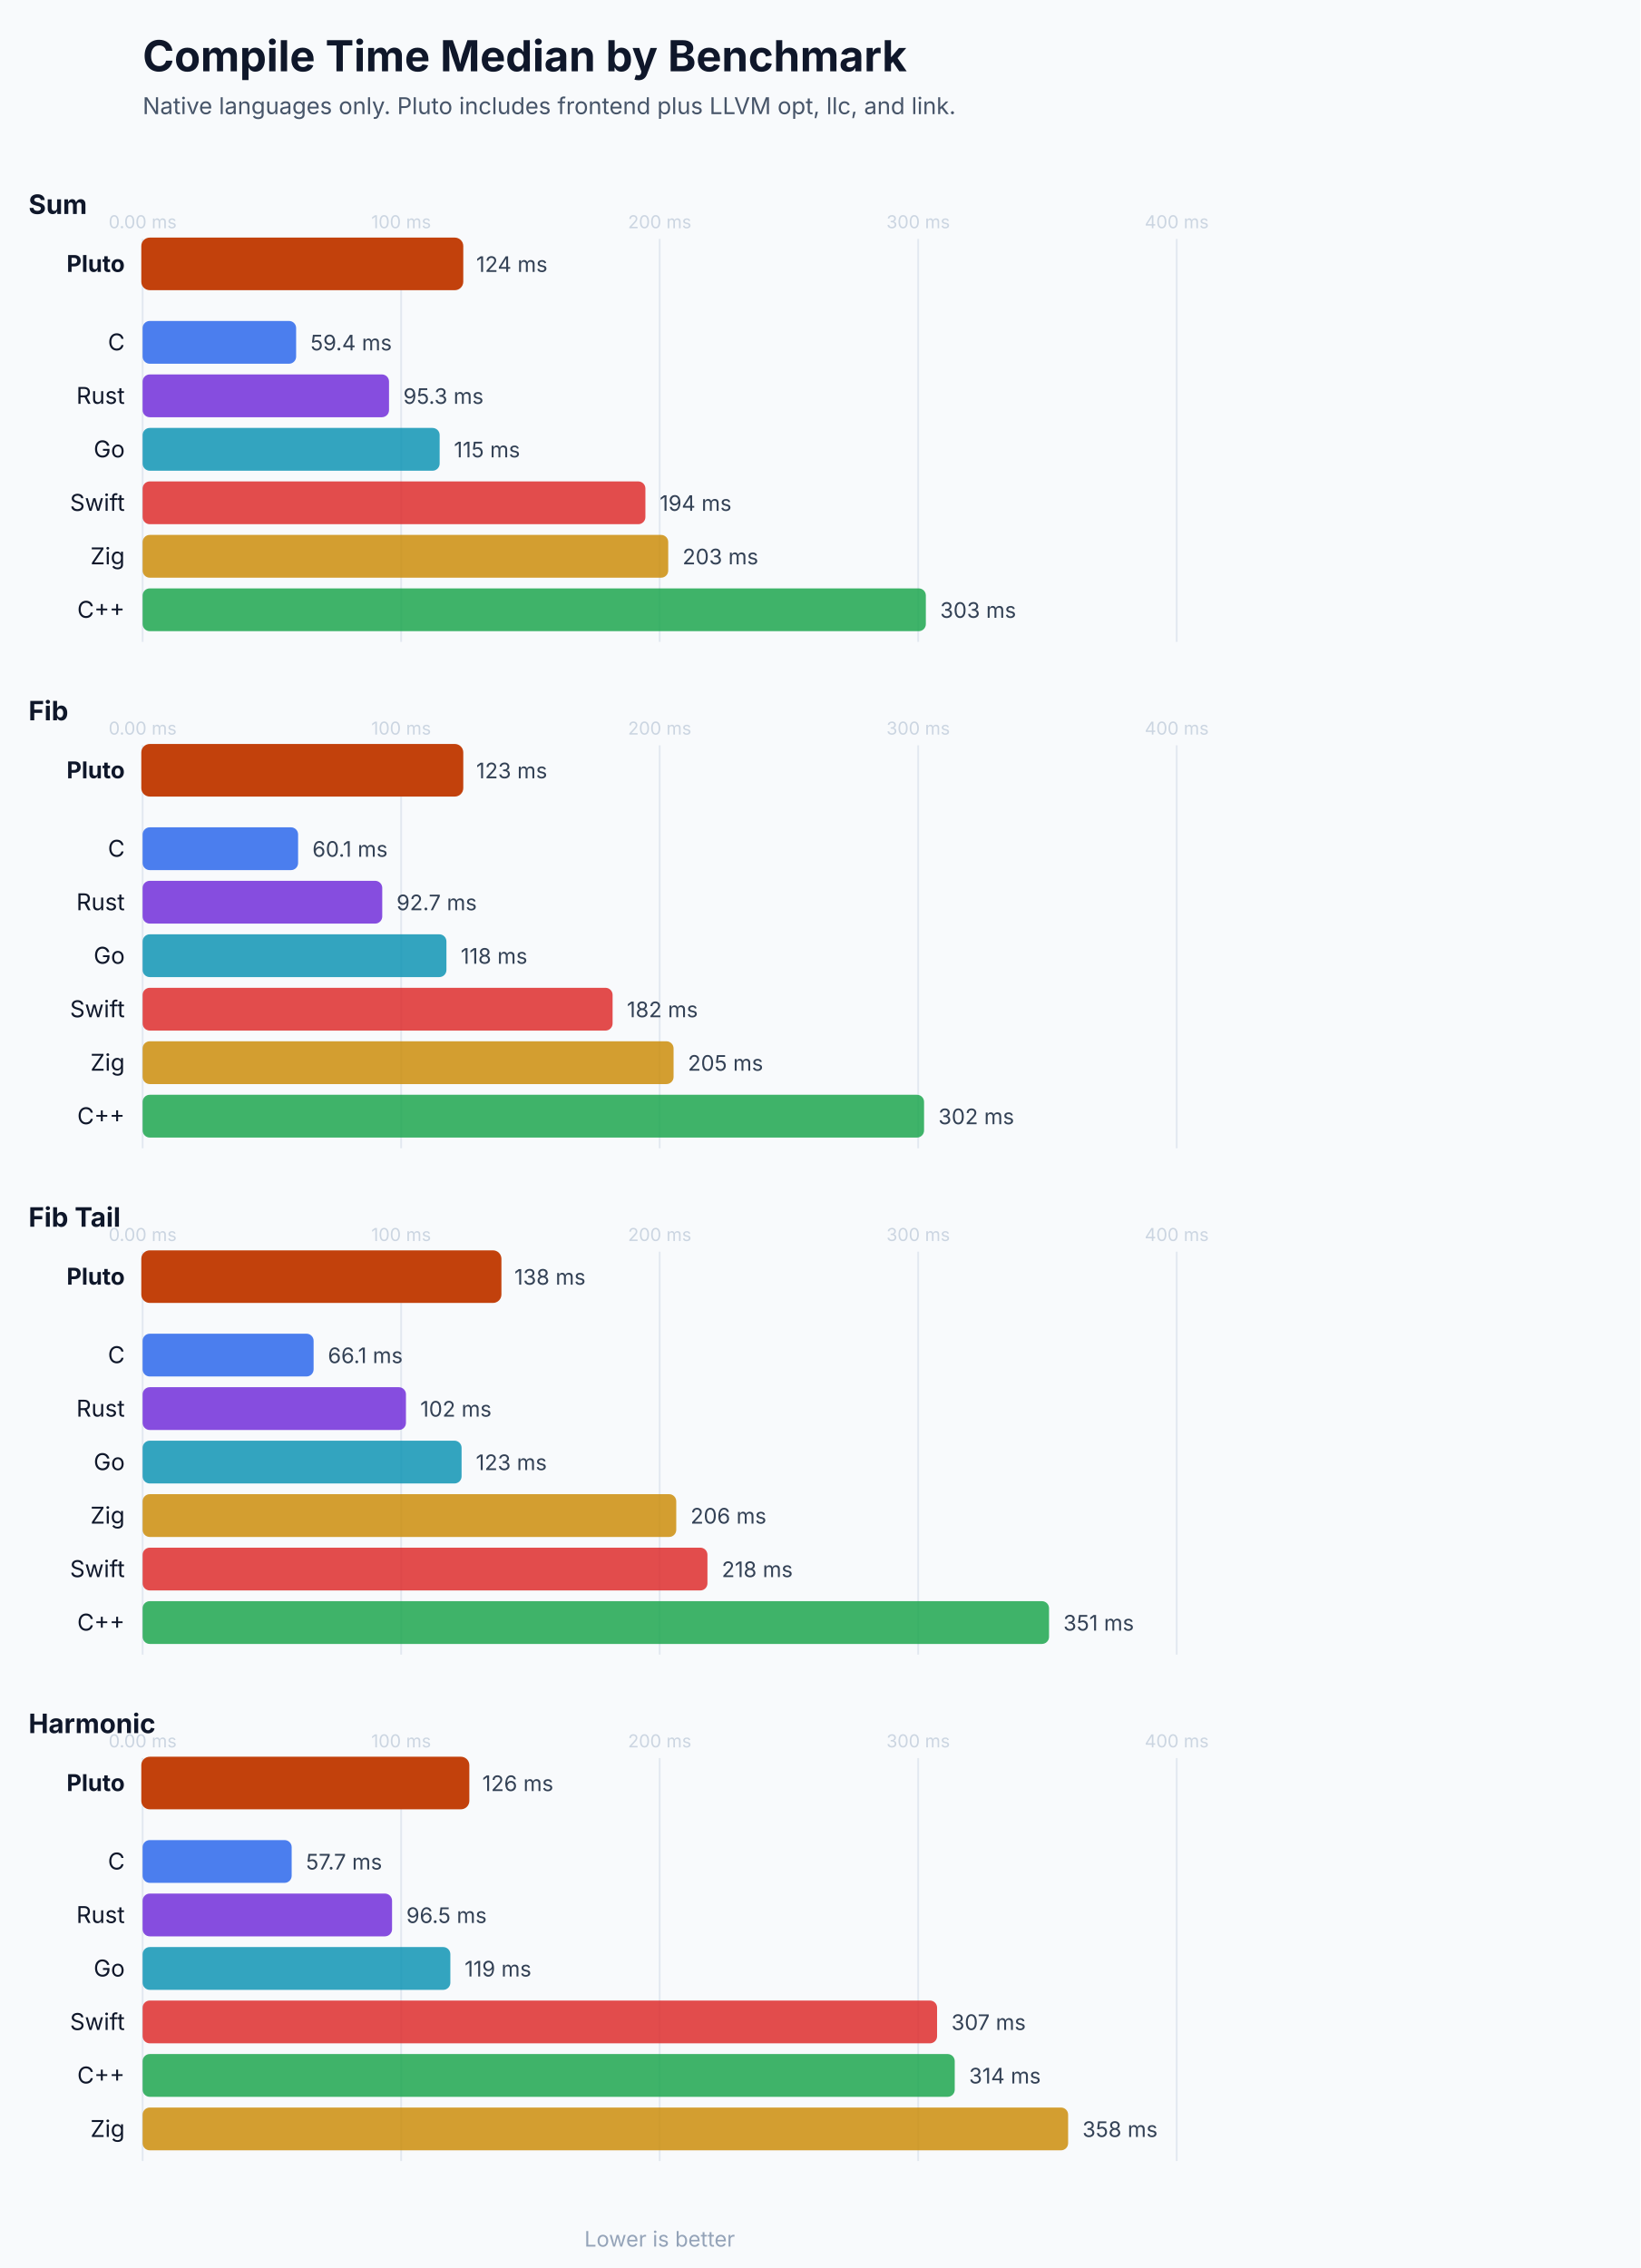
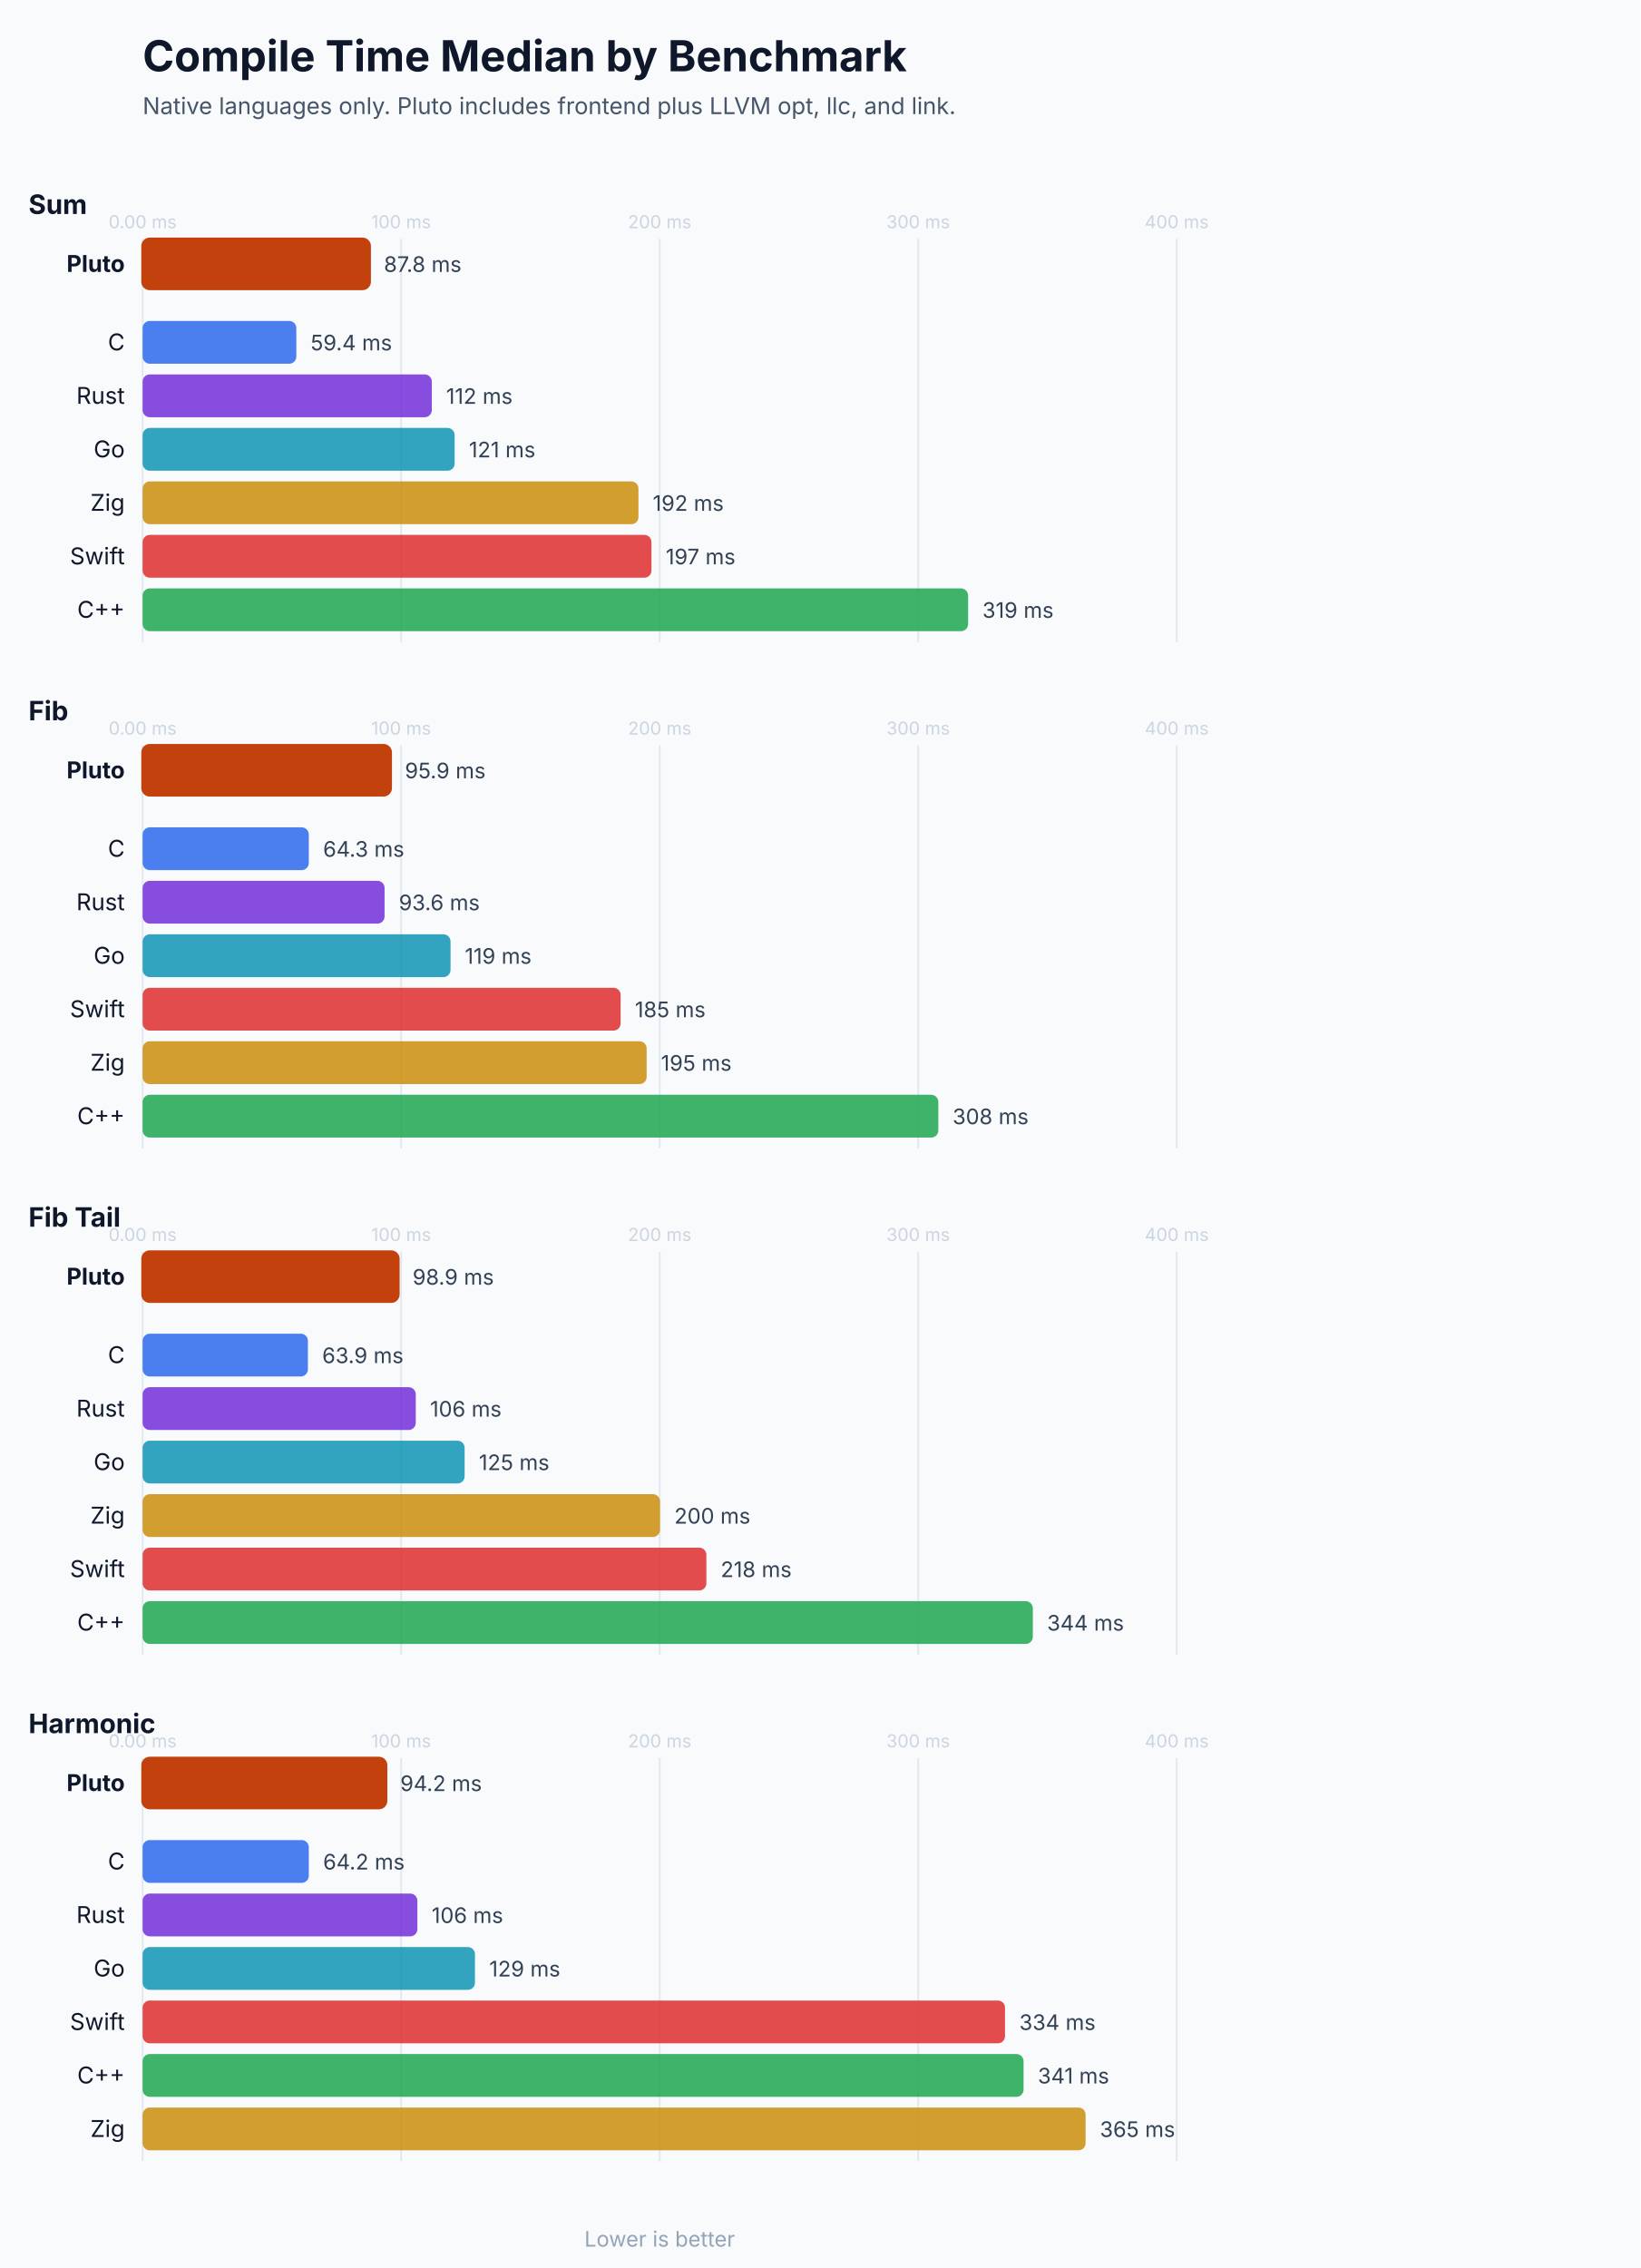
<svg xmlns="http://www.w3.org/2000/svg" width="920" height="1272" viewBox="0 0 920 1272" role="img" aria-labelledby="chart-title chart-desc">
  <rect width="920" height="1272" fill="#f8fafc" />
  <text x="80" y="40" fill="#0f172a" font-size="24" font-weight="700" font-family="ui-sans-serif, system-ui, -apple-system, BlinkMacSystemFont, sans-serif">Compile Time Median by Benchmark</text>
  <text x="80" y="64" fill="#475569" font-size="13" font-family="ui-sans-serif, system-ui, -apple-system, BlinkMacSystemFont, sans-serif">Native languages only. Pluto includes frontend plus LLVM opt, llc, and link.</text>
  <text x="16" y="120" fill="#0f172a" font-size="15" font-weight="700" font-family="ui-sans-serif, system-ui, -apple-system, BlinkMacSystemFont, sans-serif">Sum</text>
  <line x1="80.0" y1="134" x2="80.0" y2="360" stroke="#e2e8f0" stroke-width="1" />
  <text x="80.0" y="128" text-anchor="middle" fill="#cbd5e1" font-size="10" font-family="ui-sans-serif, system-ui, -apple-system, BlinkMacSystemFont, sans-serif">0.00 ms</text>
  <line x1="225.0" y1="134" x2="225.0" y2="360" stroke="#e2e8f0" stroke-width="1" />
  <text x="225.0" y="128" text-anchor="middle" fill="#cbd5e1" font-size="10" font-family="ui-sans-serif, system-ui, -apple-system, BlinkMacSystemFont, sans-serif">100 ms</text>
  <line x1="370.0" y1="134" x2="370.0" y2="360" stroke="#e2e8f0" stroke-width="1" />
  <text x="370.0" y="128" text-anchor="middle" fill="#cbd5e1" font-size="10" font-family="ui-sans-serif, system-ui, -apple-system, BlinkMacSystemFont, sans-serif">200 ms</text>
  <line x1="515.0" y1="134" x2="515.0" y2="360" stroke="#e2e8f0" stroke-width="1" />
  <text x="515.0" y="128" text-anchor="middle" fill="#cbd5e1" font-size="10" font-family="ui-sans-serif, system-ui, -apple-system, BlinkMacSystemFont, sans-serif">300 ms</text>
  <line x1="660.0" y1="134" x2="660.0" y2="360" stroke="#e2e8f0" stroke-width="1" />
  <text x="660.0" y="128" text-anchor="middle" fill="#cbd5e1" font-size="10" font-family="ui-sans-serif, system-ui, -apple-system, BlinkMacSystemFont, sans-serif">400 ms</text>
  <text x="70" y="152.5" text-anchor="end" fill="#0f172a" font-size="13" font-weight="700" font-family="ui-sans-serif, system-ui, -apple-system, BlinkMacSystemFont, sans-serif">Pluto</text>
-   <rect x="80" y="134" width="179.1" height="28" rx="4" fill="#c2410c" fill-opacity="1.0" stroke="#c2410c" stroke-width="1.5" />
-   <text x="267.1" y="152.5" fill="#334155" font-size="12" font-family="ui-sans-serif, system-ui, -apple-system, BlinkMacSystemFont, sans-serif">124 ms</text>
+   <rect x="80" y="134" width="127.3" height="28" rx="4" fill="#c2410c" fill-opacity="1.0" stroke="#c2410c" stroke-width="1.5" />
+   <text x="215.3" y="152.5" fill="#334155" font-size="12" font-family="ui-sans-serif, system-ui, -apple-system, BlinkMacSystemFont, sans-serif">87.8 ms</text>
  <text x="70" y="196.5" text-anchor="end" fill="#0f172a" font-size="13" font-weight="400" font-family="ui-sans-serif, system-ui, -apple-system, BlinkMacSystemFont, sans-serif">C</text>
-   <rect x="80" y="180" width="86.1" height="24" rx="4" fill="#2563eb" fill-opacity="0.82" />
-   <text x="174.1" y="196.5" fill="#334155" font-size="12" font-family="ui-sans-serif, system-ui, -apple-system, BlinkMacSystemFont, sans-serif">59.4 ms</text>
+   <rect x="80" y="180" width="86.2" height="24" rx="4" fill="#2563eb" fill-opacity="0.82" />
+   <text x="174.2" y="196.5" fill="#334155" font-size="12" font-family="ui-sans-serif, system-ui, -apple-system, BlinkMacSystemFont, sans-serif">59.4 ms</text>
  <text x="70" y="226.5" text-anchor="end" fill="#0f172a" font-size="13" font-weight="400" font-family="ui-sans-serif, system-ui, -apple-system, BlinkMacSystemFont, sans-serif">Rust</text>
-   <rect x="80" y="210" width="138.2" height="24" rx="4" fill="#6d28d9" fill-opacity="0.82" />
-   <text x="226.2" y="226.5" fill="#334155" font-size="12" font-family="ui-sans-serif, system-ui, -apple-system, BlinkMacSystemFont, sans-serif">95.3 ms</text>
+   <rect x="80" y="210" width="162.2" height="24" rx="4" fill="#6d28d9" fill-opacity="0.82" />
+   <text x="250.2" y="226.5" fill="#334155" font-size="12" font-family="ui-sans-serif, system-ui, -apple-system, BlinkMacSystemFont, sans-serif">112 ms</text>
  <text x="70" y="256.5" text-anchor="end" fill="#0f172a" font-size="13" font-weight="400" font-family="ui-sans-serif, system-ui, -apple-system, BlinkMacSystemFont, sans-serif">Go</text>
-   <rect x="80" y="240" width="166.6" height="24" rx="4" fill="#0891b2" fill-opacity="0.82" />
-   <text x="254.6" y="256.5" fill="#334155" font-size="12" font-family="ui-sans-serif, system-ui, -apple-system, BlinkMacSystemFont, sans-serif">115 ms</text>
-   <text x="70" y="286.5" text-anchor="end" fill="#0f172a" font-size="13" font-weight="400" font-family="ui-sans-serif, system-ui, -apple-system, BlinkMacSystemFont, sans-serif">Swift</text>
-   <rect x="80" y="270" width="282.0" height="24" rx="4" fill="#dc2626" fill-opacity="0.82" />
-   <text x="370.0" y="286.5" fill="#334155" font-size="12" font-family="ui-sans-serif, system-ui, -apple-system, BlinkMacSystemFont, sans-serif">194 ms</text>
-   <text x="70" y="316.5" text-anchor="end" fill="#0f172a" font-size="13" font-weight="400" font-family="ui-sans-serif, system-ui, -apple-system, BlinkMacSystemFont, sans-serif">Zig</text>
-   <rect x="80" y="300" width="294.8" height="24" rx="4" fill="#ca8a04" fill-opacity="0.82" />
-   <text x="382.8" y="316.5" fill="#334155" font-size="12" font-family="ui-sans-serif, system-ui, -apple-system, BlinkMacSystemFont, sans-serif">203 ms</text>
+   <rect x="80" y="240" width="175.0" height="24" rx="4" fill="#0891b2" fill-opacity="0.82" />
+   <text x="263.0" y="256.5" fill="#334155" font-size="12" font-family="ui-sans-serif, system-ui, -apple-system, BlinkMacSystemFont, sans-serif">121 ms</text>
+   <text x="70" y="286.5" text-anchor="end" fill="#0f172a" font-size="13" font-weight="400" font-family="ui-sans-serif, system-ui, -apple-system, BlinkMacSystemFont, sans-serif">Zig</text>
+   <rect x="80" y="270" width="278.1" height="24" rx="4" fill="#ca8a04" fill-opacity="0.82" />
+   <text x="366.1" y="286.5" fill="#334155" font-size="12" font-family="ui-sans-serif, system-ui, -apple-system, BlinkMacSystemFont, sans-serif">192 ms</text>
+   <text x="70" y="316.5" text-anchor="end" fill="#0f172a" font-size="13" font-weight="400" font-family="ui-sans-serif, system-ui, -apple-system, BlinkMacSystemFont, sans-serif">Swift</text>
+   <rect x="80" y="300" width="285.4" height="24" rx="4" fill="#dc2626" fill-opacity="0.82" />
+   <text x="373.4" y="316.5" fill="#334155" font-size="12" font-family="ui-sans-serif, system-ui, -apple-system, BlinkMacSystemFont, sans-serif">197 ms</text>
  <text x="70" y="346.5" text-anchor="end" fill="#0f172a" font-size="13" font-weight="400" font-family="ui-sans-serif, system-ui, -apple-system, BlinkMacSystemFont, sans-serif">C++</text>
-   <rect x="80" y="330" width="439.3" height="24" rx="4" fill="#16a34a" fill-opacity="0.82" />
-   <text x="527.3" y="346.5" fill="#334155" font-size="12" font-family="ui-sans-serif, system-ui, -apple-system, BlinkMacSystemFont, sans-serif">303 ms</text>
+   <rect x="80" y="330" width="463.0" height="24" rx="4" fill="#16a34a" fill-opacity="0.82" />
+   <text x="551.0" y="346.5" fill="#334155" font-size="12" font-family="ui-sans-serif, system-ui, -apple-system, BlinkMacSystemFont, sans-serif">319 ms</text>
  <text x="16" y="404" fill="#0f172a" font-size="15" font-weight="700" font-family="ui-sans-serif, system-ui, -apple-system, BlinkMacSystemFont, sans-serif">Fib</text>
  <line x1="80.0" y1="418" x2="80.0" y2="644" stroke="#e2e8f0" stroke-width="1" />
  <text x="80.0" y="412" text-anchor="middle" fill="#cbd5e1" font-size="10" font-family="ui-sans-serif, system-ui, -apple-system, BlinkMacSystemFont, sans-serif">0.00 ms</text>
  <line x1="225.0" y1="418" x2="225.0" y2="644" stroke="#e2e8f0" stroke-width="1" />
  <text x="225.0" y="412" text-anchor="middle" fill="#cbd5e1" font-size="10" font-family="ui-sans-serif, system-ui, -apple-system, BlinkMacSystemFont, sans-serif">100 ms</text>
  <line x1="370.0" y1="418" x2="370.0" y2="644" stroke="#e2e8f0" stroke-width="1" />
  <text x="370.0" y="412" text-anchor="middle" fill="#cbd5e1" font-size="10" font-family="ui-sans-serif, system-ui, -apple-system, BlinkMacSystemFont, sans-serif">200 ms</text>
  <line x1="515.0" y1="418" x2="515.0" y2="644" stroke="#e2e8f0" stroke-width="1" />
  <text x="515.0" y="412" text-anchor="middle" fill="#cbd5e1" font-size="10" font-family="ui-sans-serif, system-ui, -apple-system, BlinkMacSystemFont, sans-serif">300 ms</text>
  <line x1="660.0" y1="418" x2="660.0" y2="644" stroke="#e2e8f0" stroke-width="1" />
  <text x="660.0" y="412" text-anchor="middle" fill="#cbd5e1" font-size="10" font-family="ui-sans-serif, system-ui, -apple-system, BlinkMacSystemFont, sans-serif">400 ms</text>
  <text x="70" y="436.5" text-anchor="end" fill="#0f172a" font-size="13" font-weight="700" font-family="ui-sans-serif, system-ui, -apple-system, BlinkMacSystemFont, sans-serif">Pluto</text>
-   <rect x="80" y="418" width="179.1" height="28" rx="4" fill="#c2410c" fill-opacity="1.0" stroke="#c2410c" stroke-width="1.5" />
-   <text x="267.1" y="436.5" fill="#334155" font-size="12" font-family="ui-sans-serif, system-ui, -apple-system, BlinkMacSystemFont, sans-serif">123 ms</text>
+   <rect x="80" y="418" width="139.1" height="28" rx="4" fill="#c2410c" fill-opacity="1.0" stroke="#c2410c" stroke-width="1.5" />
+   <text x="227.1" y="436.5" fill="#334155" font-size="12" font-family="ui-sans-serif, system-ui, -apple-system, BlinkMacSystemFont, sans-serif">95.9 ms</text>
  <text x="70" y="480.5" text-anchor="end" fill="#0f172a" font-size="13" font-weight="400" font-family="ui-sans-serif, system-ui, -apple-system, BlinkMacSystemFont, sans-serif">C</text>
-   <rect x="80" y="464" width="87.2" height="24" rx="4" fill="#2563eb" fill-opacity="0.82" />
-   <text x="175.2" y="480.5" fill="#334155" font-size="12" font-family="ui-sans-serif, system-ui, -apple-system, BlinkMacSystemFont, sans-serif">60.1 ms</text>
+   <rect x="80" y="464" width="93.2" height="24" rx="4" fill="#2563eb" fill-opacity="0.82" />
+   <text x="181.2" y="480.5" fill="#334155" font-size="12" font-family="ui-sans-serif, system-ui, -apple-system, BlinkMacSystemFont, sans-serif">64.3 ms</text>
  <text x="70" y="510.5" text-anchor="end" fill="#0f172a" font-size="13" font-weight="400" font-family="ui-sans-serif, system-ui, -apple-system, BlinkMacSystemFont, sans-serif">Rust</text>
-   <rect x="80" y="494" width="134.4" height="24" rx="4" fill="#6d28d9" fill-opacity="0.82" />
-   <text x="222.4" y="510.5" fill="#334155" font-size="12" font-family="ui-sans-serif, system-ui, -apple-system, BlinkMacSystemFont, sans-serif">92.7 ms</text>
+   <rect x="80" y="494" width="135.7" height="24" rx="4" fill="#6d28d9" fill-opacity="0.82" />
+   <text x="223.7" y="510.5" fill="#334155" font-size="12" font-family="ui-sans-serif, system-ui, -apple-system, BlinkMacSystemFont, sans-serif">93.6 ms</text>
  <text x="70" y="540.5" text-anchor="end" fill="#0f172a" font-size="13" font-weight="400" font-family="ui-sans-serif, system-ui, -apple-system, BlinkMacSystemFont, sans-serif">Go</text>
-   <rect x="80" y="524" width="170.4" height="24" rx="4" fill="#0891b2" fill-opacity="0.82" />
-   <text x="258.4" y="540.5" fill="#334155" font-size="12" font-family="ui-sans-serif, system-ui, -apple-system, BlinkMacSystemFont, sans-serif">118 ms</text>
+   <rect x="80" y="524" width="172.7" height="24" rx="4" fill="#0891b2" fill-opacity="0.82" />
+   <text x="260.7" y="540.5" fill="#334155" font-size="12" font-family="ui-sans-serif, system-ui, -apple-system, BlinkMacSystemFont, sans-serif">119 ms</text>
  <text x="70" y="570.5" text-anchor="end" fill="#0f172a" font-size="13" font-weight="400" font-family="ui-sans-serif, system-ui, -apple-system, BlinkMacSystemFont, sans-serif">Swift</text>
-   <rect x="80" y="554" width="263.6" height="24" rx="4" fill="#dc2626" fill-opacity="0.82" />
-   <text x="351.6" y="570.5" fill="#334155" font-size="12" font-family="ui-sans-serif, system-ui, -apple-system, BlinkMacSystemFont, sans-serif">182 ms</text>
+   <rect x="80" y="554" width="268.1" height="24" rx="4" fill="#dc2626" fill-opacity="0.82" />
+   <text x="356.1" y="570.5" fill="#334155" font-size="12" font-family="ui-sans-serif, system-ui, -apple-system, BlinkMacSystemFont, sans-serif">185 ms</text>
  <text x="70" y="600.5" text-anchor="end" fill="#0f172a" font-size="13" font-weight="400" font-family="ui-sans-serif, system-ui, -apple-system, BlinkMacSystemFont, sans-serif">Zig</text>
-   <rect x="80" y="584" width="297.8" height="24" rx="4" fill="#ca8a04" fill-opacity="0.82" />
-   <text x="385.8" y="600.5" fill="#334155" font-size="12" font-family="ui-sans-serif, system-ui, -apple-system, BlinkMacSystemFont, sans-serif">205 ms</text>
+   <rect x="80" y="584" width="282.7" height="24" rx="4" fill="#ca8a04" fill-opacity="0.82" />
+   <text x="370.7" y="600.5" fill="#334155" font-size="12" font-family="ui-sans-serif, system-ui, -apple-system, BlinkMacSystemFont, sans-serif">195 ms</text>
  <text x="70" y="630.5" text-anchor="end" fill="#0f172a" font-size="13" font-weight="400" font-family="ui-sans-serif, system-ui, -apple-system, BlinkMacSystemFont, sans-serif">C++</text>
-   <rect x="80" y="614" width="438.3" height="24" rx="4" fill="#16a34a" fill-opacity="0.82" />
-   <text x="526.3" y="630.5" fill="#334155" font-size="12" font-family="ui-sans-serif, system-ui, -apple-system, BlinkMacSystemFont, sans-serif">302 ms</text>
+   <rect x="80" y="614" width="446.3" height="24" rx="4" fill="#16a34a" fill-opacity="0.82" />
+   <text x="534.3" y="630.5" fill="#334155" font-size="12" font-family="ui-sans-serif, system-ui, -apple-system, BlinkMacSystemFont, sans-serif">308 ms</text>
  <text x="16" y="688" fill="#0f172a" font-size="15" font-weight="700" font-family="ui-sans-serif, system-ui, -apple-system, BlinkMacSystemFont, sans-serif">Fib Tail</text>
  <line x1="80.0" y1="702" x2="80.0" y2="928" stroke="#e2e8f0" stroke-width="1" />
  <text x="80.0" y="696" text-anchor="middle" fill="#cbd5e1" font-size="10" font-family="ui-sans-serif, system-ui, -apple-system, BlinkMacSystemFont, sans-serif">0.00 ms</text>
  <line x1="225.0" y1="702" x2="225.0" y2="928" stroke="#e2e8f0" stroke-width="1" />
  <text x="225.0" y="696" text-anchor="middle" fill="#cbd5e1" font-size="10" font-family="ui-sans-serif, system-ui, -apple-system, BlinkMacSystemFont, sans-serif">100 ms</text>
  <line x1="370.0" y1="702" x2="370.0" y2="928" stroke="#e2e8f0" stroke-width="1" />
  <text x="370.0" y="696" text-anchor="middle" fill="#cbd5e1" font-size="10" font-family="ui-sans-serif, system-ui, -apple-system, BlinkMacSystemFont, sans-serif">200 ms</text>
  <line x1="515.0" y1="702" x2="515.0" y2="928" stroke="#e2e8f0" stroke-width="1" />
  <text x="515.0" y="696" text-anchor="middle" fill="#cbd5e1" font-size="10" font-family="ui-sans-serif, system-ui, -apple-system, BlinkMacSystemFont, sans-serif">300 ms</text>
  <line x1="660.0" y1="702" x2="660.0" y2="928" stroke="#e2e8f0" stroke-width="1" />
  <text x="660.0" y="696" text-anchor="middle" fill="#cbd5e1" font-size="10" font-family="ui-sans-serif, system-ui, -apple-system, BlinkMacSystemFont, sans-serif">400 ms</text>
  <text x="70" y="720.5" text-anchor="end" fill="#0f172a" font-size="13" font-weight="700" font-family="ui-sans-serif, system-ui, -apple-system, BlinkMacSystemFont, sans-serif">Pluto</text>
-   <rect x="80" y="702" width="200.5" height="28" rx="4" fill="#c2410c" fill-opacity="1.0" stroke="#c2410c" stroke-width="1.5" />
-   <text x="288.5" y="720.5" fill="#334155" font-size="12" font-family="ui-sans-serif, system-ui, -apple-system, BlinkMacSystemFont, sans-serif">138 ms</text>
+   <rect x="80" y="702" width="143.4" height="28" rx="4" fill="#c2410c" fill-opacity="1.0" stroke="#c2410c" stroke-width="1.5" />
+   <text x="231.4" y="720.5" fill="#334155" font-size="12" font-family="ui-sans-serif, system-ui, -apple-system, BlinkMacSystemFont, sans-serif">98.9 ms</text>
  <text x="70" y="764.5" text-anchor="end" fill="#0f172a" font-size="13" font-weight="400" font-family="ui-sans-serif, system-ui, -apple-system, BlinkMacSystemFont, sans-serif">C</text>
-   <rect x="80" y="748" width="95.9" height="24" rx="4" fill="#2563eb" fill-opacity="0.82" />
-   <text x="183.9" y="764.5" fill="#334155" font-size="12" font-family="ui-sans-serif, system-ui, -apple-system, BlinkMacSystemFont, sans-serif">66.1 ms</text>
+   <rect x="80" y="748" width="92.7" height="24" rx="4" fill="#2563eb" fill-opacity="0.82" />
+   <text x="180.7" y="764.5" fill="#334155" font-size="12" font-family="ui-sans-serif, system-ui, -apple-system, BlinkMacSystemFont, sans-serif">63.9 ms</text>
  <text x="70" y="794.5" text-anchor="end" fill="#0f172a" font-size="13" font-weight="400" font-family="ui-sans-serif, system-ui, -apple-system, BlinkMacSystemFont, sans-serif">Rust</text>
-   <rect x="80" y="778" width="147.7" height="24" rx="4" fill="#6d28d9" fill-opacity="0.82" />
-   <text x="235.7" y="794.5" fill="#334155" font-size="12" font-family="ui-sans-serif, system-ui, -apple-system, BlinkMacSystemFont, sans-serif">102 ms</text>
+   <rect x="80" y="778" width="153.2" height="24" rx="4" fill="#6d28d9" fill-opacity="0.82" />
+   <text x="241.2" y="794.5" fill="#334155" font-size="12" font-family="ui-sans-serif, system-ui, -apple-system, BlinkMacSystemFont, sans-serif">106 ms</text>
  <text x="70" y="824.5" text-anchor="end" fill="#0f172a" font-size="13" font-weight="400" font-family="ui-sans-serif, system-ui, -apple-system, BlinkMacSystemFont, sans-serif">Go</text>
-   <rect x="80" y="808" width="178.9" height="24" rx="4" fill="#0891b2" fill-opacity="0.82" />
-   <text x="266.9" y="824.5" fill="#334155" font-size="12" font-family="ui-sans-serif, system-ui, -apple-system, BlinkMacSystemFont, sans-serif">123 ms</text>
+   <rect x="80" y="808" width="180.6" height="24" rx="4" fill="#0891b2" fill-opacity="0.82" />
+   <text x="268.6" y="824.5" fill="#334155" font-size="12" font-family="ui-sans-serif, system-ui, -apple-system, BlinkMacSystemFont, sans-serif">125 ms</text>
  <text x="70" y="854.5" text-anchor="end" fill="#0f172a" font-size="13" font-weight="400" font-family="ui-sans-serif, system-ui, -apple-system, BlinkMacSystemFont, sans-serif">Zig</text>
-   <rect x="80" y="838" width="299.3" height="24" rx="4" fill="#ca8a04" fill-opacity="0.82" />
-   <text x="387.3" y="854.5" fill="#334155" font-size="12" font-family="ui-sans-serif, system-ui, -apple-system, BlinkMacSystemFont, sans-serif">206 ms</text>
+   <rect x="80" y="838" width="290.2" height="24" rx="4" fill="#ca8a04" fill-opacity="0.82" />
+   <text x="378.2" y="854.5" fill="#334155" font-size="12" font-family="ui-sans-serif, system-ui, -apple-system, BlinkMacSystemFont, sans-serif">200 ms</text>
  <text x="70" y="884.5" text-anchor="end" fill="#0f172a" font-size="13" font-weight="400" font-family="ui-sans-serif, system-ui, -apple-system, BlinkMacSystemFont, sans-serif">Swift</text>
-   <rect x="80" y="868" width="316.8" height="24" rx="4" fill="#dc2626" fill-opacity="0.82" />
-   <text x="404.8" y="884.5" fill="#334155" font-size="12" font-family="ui-sans-serif, system-ui, -apple-system, BlinkMacSystemFont, sans-serif">218 ms</text>
+   <rect x="80" y="868" width="316.2" height="24" rx="4" fill="#dc2626" fill-opacity="0.82" />
+   <text x="404.2" y="884.5" fill="#334155" font-size="12" font-family="ui-sans-serif, system-ui, -apple-system, BlinkMacSystemFont, sans-serif">218 ms</text>
  <text x="70" y="914.5" text-anchor="end" fill="#0f172a" font-size="13" font-weight="400" font-family="ui-sans-serif, system-ui, -apple-system, BlinkMacSystemFont, sans-serif">C++</text>
-   <rect x="80" y="898" width="508.4" height="24" rx="4" fill="#16a34a" fill-opacity="0.82" />
-   <text x="596.4" y="914.5" fill="#334155" font-size="12" font-family="ui-sans-serif, system-ui, -apple-system, BlinkMacSystemFont, sans-serif">351 ms</text>
+   <rect x="80" y="898" width="499.3" height="24" rx="4" fill="#16a34a" fill-opacity="0.82" />
+   <text x="587.3" y="914.5" fill="#334155" font-size="12" font-family="ui-sans-serif, system-ui, -apple-system, BlinkMacSystemFont, sans-serif">344 ms</text>
  <text x="16" y="972" fill="#0f172a" font-size="15" font-weight="700" font-family="ui-sans-serif, system-ui, -apple-system, BlinkMacSystemFont, sans-serif">Harmonic</text>
  <line x1="80.0" y1="986" x2="80.0" y2="1212" stroke="#e2e8f0" stroke-width="1" />
  <text x="80.0" y="980" text-anchor="middle" fill="#cbd5e1" font-size="10" font-family="ui-sans-serif, system-ui, -apple-system, BlinkMacSystemFont, sans-serif">0.00 ms</text>
  <line x1="225.0" y1="986" x2="225.0" y2="1212" stroke="#e2e8f0" stroke-width="1" />
  <text x="225.0" y="980" text-anchor="middle" fill="#cbd5e1" font-size="10" font-family="ui-sans-serif, system-ui, -apple-system, BlinkMacSystemFont, sans-serif">100 ms</text>
  <line x1="370.0" y1="986" x2="370.0" y2="1212" stroke="#e2e8f0" stroke-width="1" />
  <text x="370.0" y="980" text-anchor="middle" fill="#cbd5e1" font-size="10" font-family="ui-sans-serif, system-ui, -apple-system, BlinkMacSystemFont, sans-serif">200 ms</text>
  <line x1="515.0" y1="986" x2="515.0" y2="1212" stroke="#e2e8f0" stroke-width="1" />
  <text x="515.0" y="980" text-anchor="middle" fill="#cbd5e1" font-size="10" font-family="ui-sans-serif, system-ui, -apple-system, BlinkMacSystemFont, sans-serif">300 ms</text>
  <line x1="660.0" y1="986" x2="660.0" y2="1212" stroke="#e2e8f0" stroke-width="1" />
  <text x="660.0" y="980" text-anchor="middle" fill="#cbd5e1" font-size="10" font-family="ui-sans-serif, system-ui, -apple-system, BlinkMacSystemFont, sans-serif">400 ms</text>
  <text x="70" y="1004.5" text-anchor="end" fill="#0f172a" font-size="13" font-weight="700" font-family="ui-sans-serif, system-ui, -apple-system, BlinkMacSystemFont, sans-serif">Pluto</text>
-   <rect x="80" y="986" width="182.5" height="28" rx="4" fill="#c2410c" fill-opacity="1.0" stroke="#c2410c" stroke-width="1.5" />
-   <text x="270.5" y="1004.5" fill="#334155" font-size="12" font-family="ui-sans-serif, system-ui, -apple-system, BlinkMacSystemFont, sans-serif">126 ms</text>
+   <rect x="80" y="986" width="136.5" height="28" rx="4" fill="#c2410c" fill-opacity="1.0" stroke="#c2410c" stroke-width="1.5" />
+   <text x="224.5" y="1004.5" fill="#334155" font-size="12" font-family="ui-sans-serif, system-ui, -apple-system, BlinkMacSystemFont, sans-serif">94.2 ms</text>
  <text x="70" y="1048.5" text-anchor="end" fill="#0f172a" font-size="13" font-weight="400" font-family="ui-sans-serif, system-ui, -apple-system, BlinkMacSystemFont, sans-serif">C</text>
-   <rect x="80" y="1032" width="83.6" height="24" rx="4" fill="#2563eb" fill-opacity="0.82" />
-   <text x="171.6" y="1048.5" fill="#334155" font-size="12" font-family="ui-sans-serif, system-ui, -apple-system, BlinkMacSystemFont, sans-serif">57.7 ms</text>
+   <rect x="80" y="1032" width="93.2" height="24" rx="4" fill="#2563eb" fill-opacity="0.82" />
+   <text x="181.2" y="1048.5" fill="#334155" font-size="12" font-family="ui-sans-serif, system-ui, -apple-system, BlinkMacSystemFont, sans-serif">64.2 ms</text>
  <text x="70" y="1078.5" text-anchor="end" fill="#0f172a" font-size="13" font-weight="400" font-family="ui-sans-serif, system-ui, -apple-system, BlinkMacSystemFont, sans-serif">Rust</text>
-   <rect x="80" y="1062" width="139.9" height="24" rx="4" fill="#6d28d9" fill-opacity="0.82" />
-   <text x="227.9" y="1078.5" fill="#334155" font-size="12" font-family="ui-sans-serif, system-ui, -apple-system, BlinkMacSystemFont, sans-serif">96.5 ms</text>
+   <rect x="80" y="1062" width="154.1" height="24" rx="4" fill="#6d28d9" fill-opacity="0.82" />
+   <text x="242.1" y="1078.5" fill="#334155" font-size="12" font-family="ui-sans-serif, system-ui, -apple-system, BlinkMacSystemFont, sans-serif">106 ms</text>
  <text x="70" y="1108.5" text-anchor="end" fill="#0f172a" font-size="13" font-weight="400" font-family="ui-sans-serif, system-ui, -apple-system, BlinkMacSystemFont, sans-serif">Go</text>
-   <rect x="80" y="1092" width="172.6" height="24" rx="4" fill="#0891b2" fill-opacity="0.82" />
-   <text x="260.6" y="1108.5" fill="#334155" font-size="12" font-family="ui-sans-serif, system-ui, -apple-system, BlinkMacSystemFont, sans-serif">119 ms</text>
+   <rect x="80" y="1092" width="186.4" height="24" rx="4" fill="#0891b2" fill-opacity="0.82" />
+   <text x="274.4" y="1108.5" fill="#334155" font-size="12" font-family="ui-sans-serif, system-ui, -apple-system, BlinkMacSystemFont, sans-serif">129 ms</text>
  <text x="70" y="1138.5" text-anchor="end" fill="#0f172a" font-size="13" font-weight="400" font-family="ui-sans-serif, system-ui, -apple-system, BlinkMacSystemFont, sans-serif">Swift</text>
-   <rect x="80" y="1122" width="445.6" height="24" rx="4" fill="#dc2626" fill-opacity="0.82" />
-   <text x="533.6" y="1138.5" fill="#334155" font-size="12" font-family="ui-sans-serif, system-ui, -apple-system, BlinkMacSystemFont, sans-serif">307 ms</text>
+   <rect x="80" y="1122" width="483.7" height="24" rx="4" fill="#dc2626" fill-opacity="0.82" />
+   <text x="571.7" y="1138.5" fill="#334155" font-size="12" font-family="ui-sans-serif, system-ui, -apple-system, BlinkMacSystemFont, sans-serif">334 ms</text>
  <text x="70" y="1168.5" text-anchor="end" fill="#0f172a" font-size="13" font-weight="400" font-family="ui-sans-serif, system-ui, -apple-system, BlinkMacSystemFont, sans-serif">C++</text>
-   <rect x="80" y="1152" width="455.5" height="24" rx="4" fill="#16a34a" fill-opacity="0.82" />
-   <text x="543.5" y="1168.5" fill="#334155" font-size="12" font-family="ui-sans-serif, system-ui, -apple-system, BlinkMacSystemFont, sans-serif">314 ms</text>
+   <rect x="80" y="1152" width="494.1" height="24" rx="4" fill="#16a34a" fill-opacity="0.82" />
+   <text x="582.1" y="1168.5" fill="#334155" font-size="12" font-family="ui-sans-serif, system-ui, -apple-system, BlinkMacSystemFont, sans-serif">341 ms</text>
  <text x="70" y="1198.5" text-anchor="end" fill="#0f172a" font-size="13" font-weight="400" font-family="ui-sans-serif, system-ui, -apple-system, BlinkMacSystemFont, sans-serif">Zig</text>
-   <rect x="80" y="1182" width="519.1" height="24" rx="4" fill="#ca8a04" fill-opacity="0.82" />
-   <text x="607.1" y="1198.5" fill="#334155" font-size="12" font-family="ui-sans-serif, system-ui, -apple-system, BlinkMacSystemFont, sans-serif">358 ms</text>
+   <rect x="80" y="1182" width="528.9" height="24" rx="4" fill="#ca8a04" fill-opacity="0.82" />
+   <text x="616.9" y="1198.5" fill="#334155" font-size="12" font-family="ui-sans-serif, system-ui, -apple-system, BlinkMacSystemFont, sans-serif">365 ms</text>
  <text x="370.0" y="1260" text-anchor="middle" fill="#94a3b8" font-size="12" font-family="ui-sans-serif, system-ui, -apple-system, BlinkMacSystemFont, sans-serif">Lower is better</text>
</svg>
